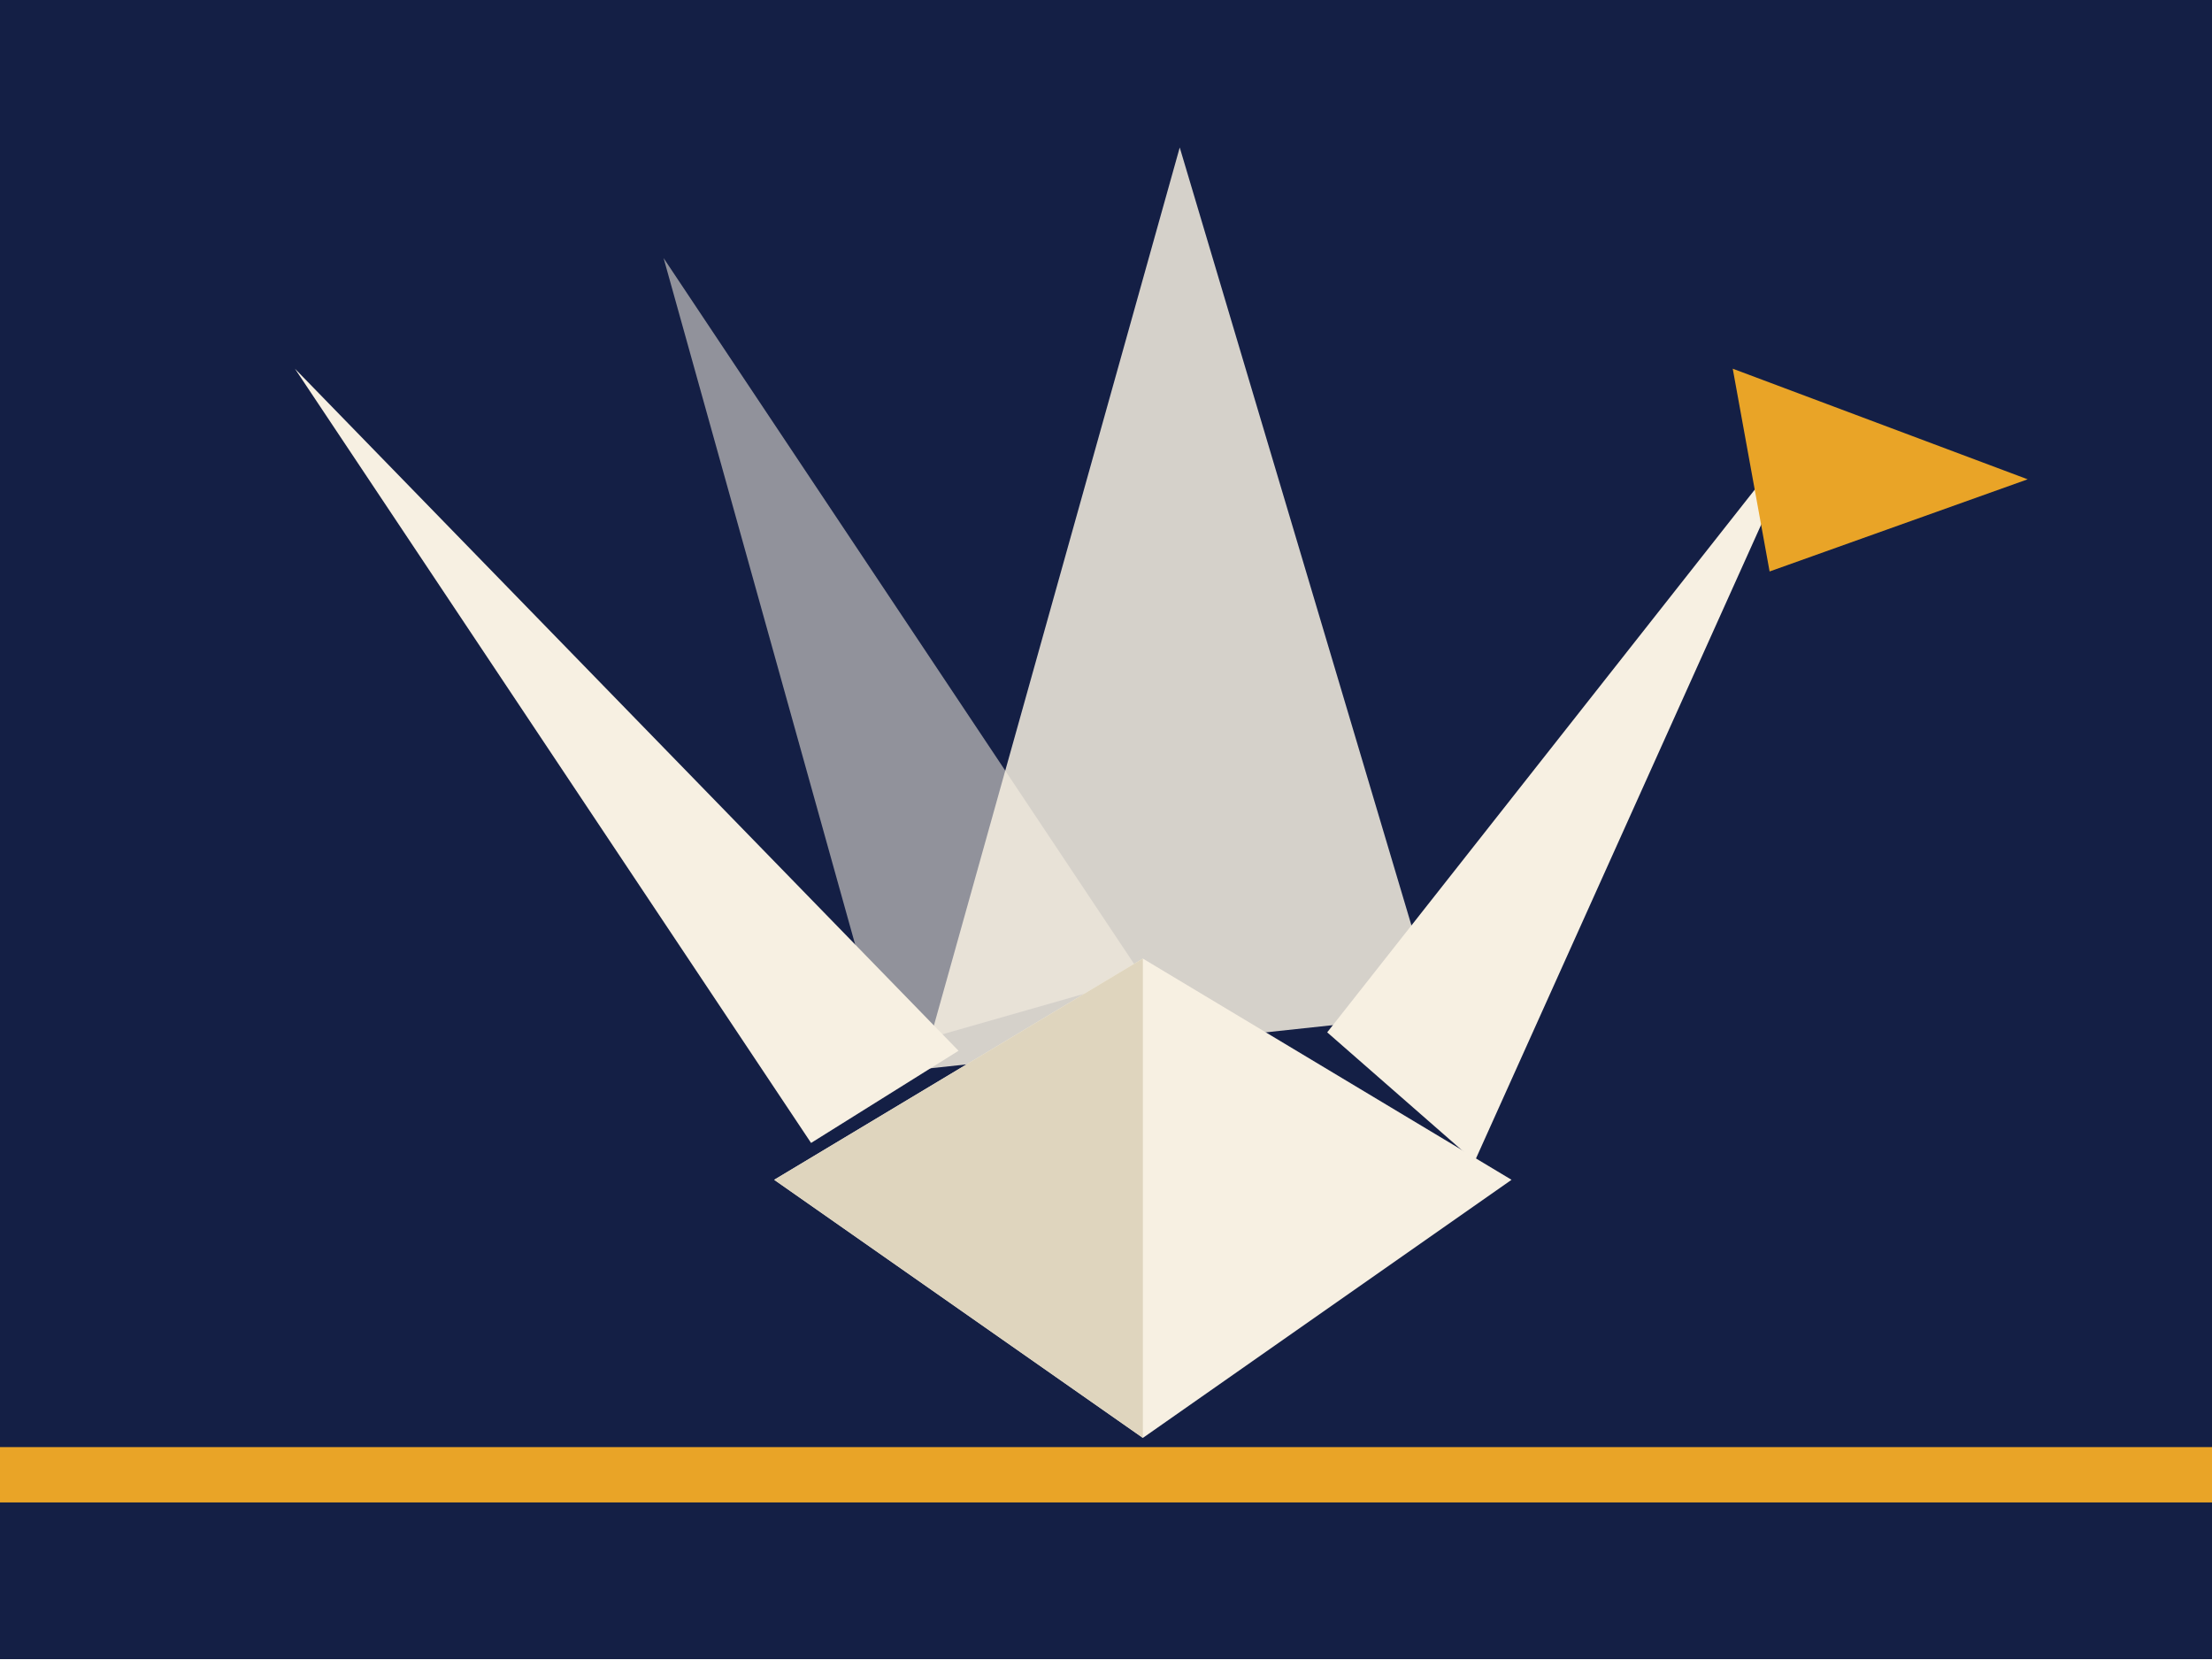
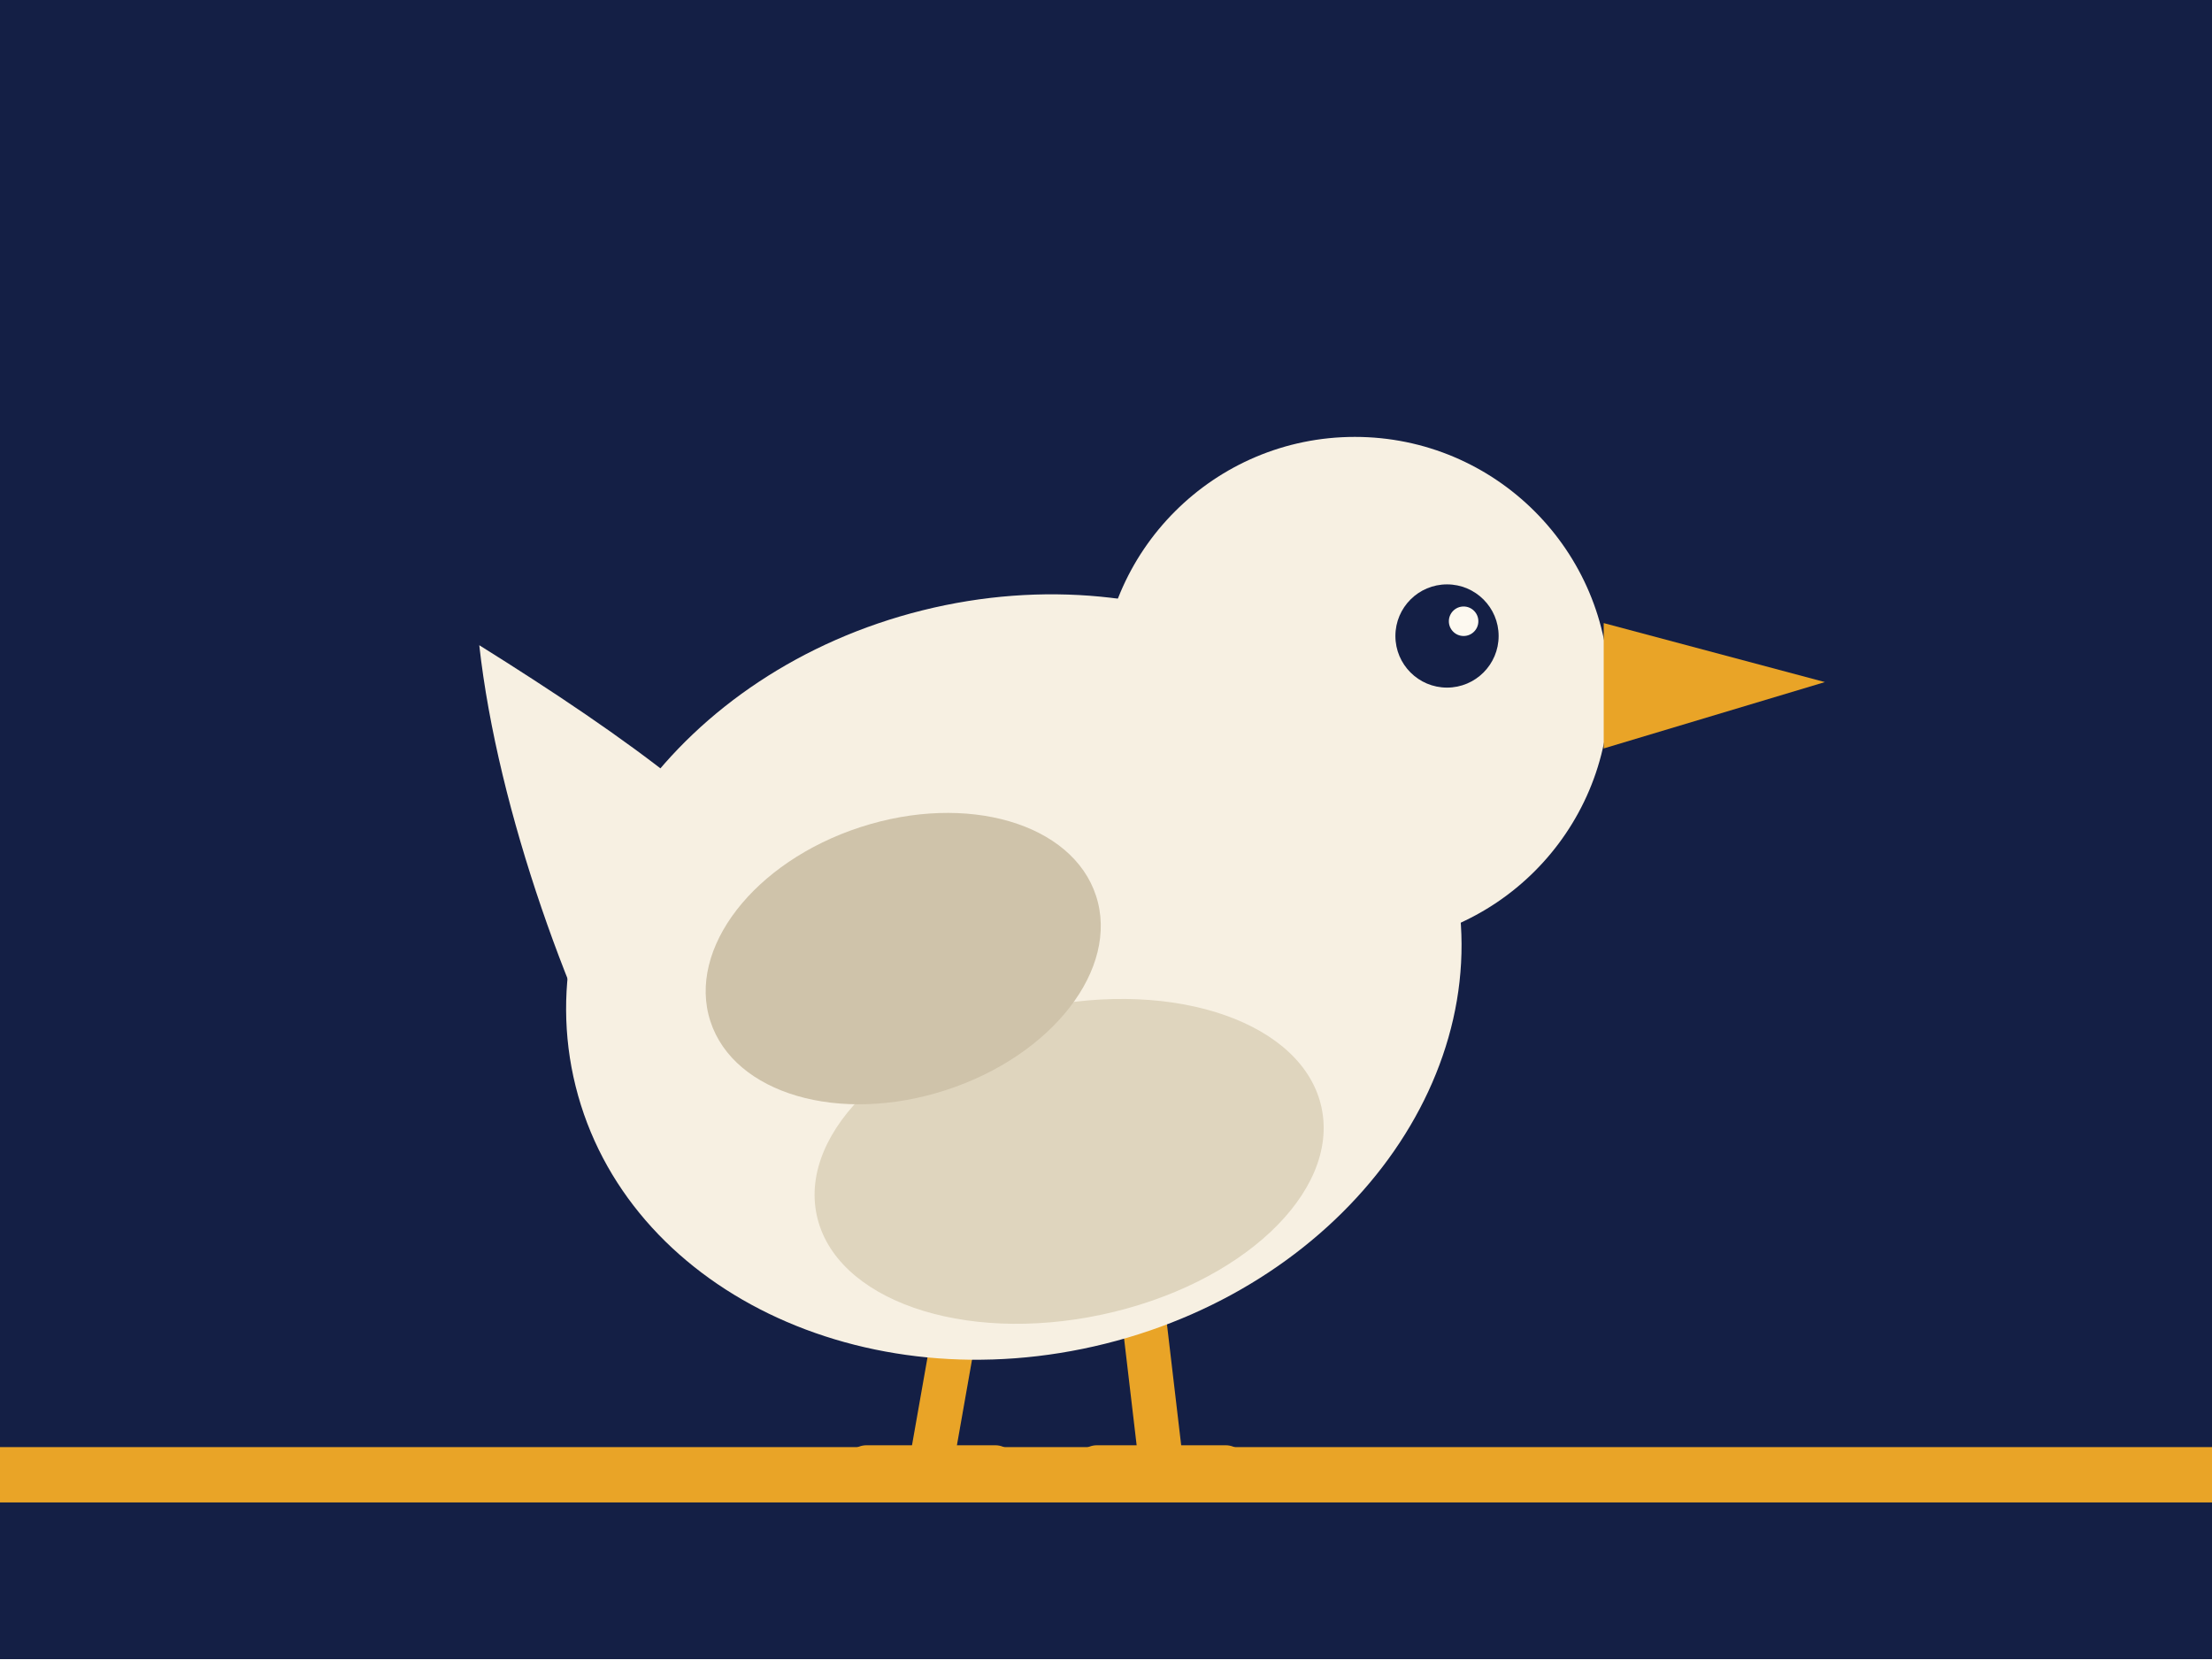
<svg xmlns="http://www.w3.org/2000/svg" width="600" height="450" viewBox="0 0 120 90" role="img" aria-labelledby="title description">
  <rect width="120" height="90" fill="#141F45" />
  <path d="M-4 80 H124" stroke="#E9A427" stroke-width="3" stroke-linecap="round" />
+   <path d="M52 71 L50.5 79.5 M62 71 L63 79.5" stroke="#E9A427" stroke-width="2.4" stroke-linecap="round" />
+   <path d="M47 79.5 H54 M59.5 79.5 H66.5" stroke="#E9A427" stroke-width="2.2" stroke-linecap="round" />
  <g fill="#F7F0E2">
-     <polygon points="48,57 36,14 62,53" opacity="0.55" />
-     <polygon points="50,58 64,8 78,55" opacity="0.85" />
-     <polygon points="44,62 16,20 52,57" />
-     <polygon points="42,64 62,52 82,64 62,78" />
-     <polygon points="42,64 62,52 62,78" fill="#DFD5BE" />
-     <polygon points="72,56 98,23 80,63" />
+     <path d="M26 35 C 34 40, 41 45, 44 50 C 43 56, 40 61, 35 62 C 31 55, 27 44, 26 35 Z" />
+     <ellipse cx="55" cy="53" rx="24.5" ry="20.5" transform="rotate(-14 55 53)" />
+     <circle cx="65" cy="43" r="11" />
+     <circle cx="73.5" cy="37.5" r="13.8" />
  </g>
-   <polygon points="94,20 110,26 96,31" fill="#E9A427" />
+   <ellipse cx="58" cy="63" rx="14" ry="8.5" transform="rotate(-12 58 63)" fill="#DFD5BE" />
+   <ellipse cx="49" cy="52" rx="11" ry="7.5" transform="rotate(-18 49 52)" fill="#CFC3AA" />
+   <polygon points="87,33.8 99,37 87,40.6" fill="#E9A427" />
+   <circle cx="78.5" cy="34.5" r="2.8" fill="#141F45" />
+   <circle cx="79.4" cy="33.7" r="0.8" fill="#FDF9F0" />
</svg>
